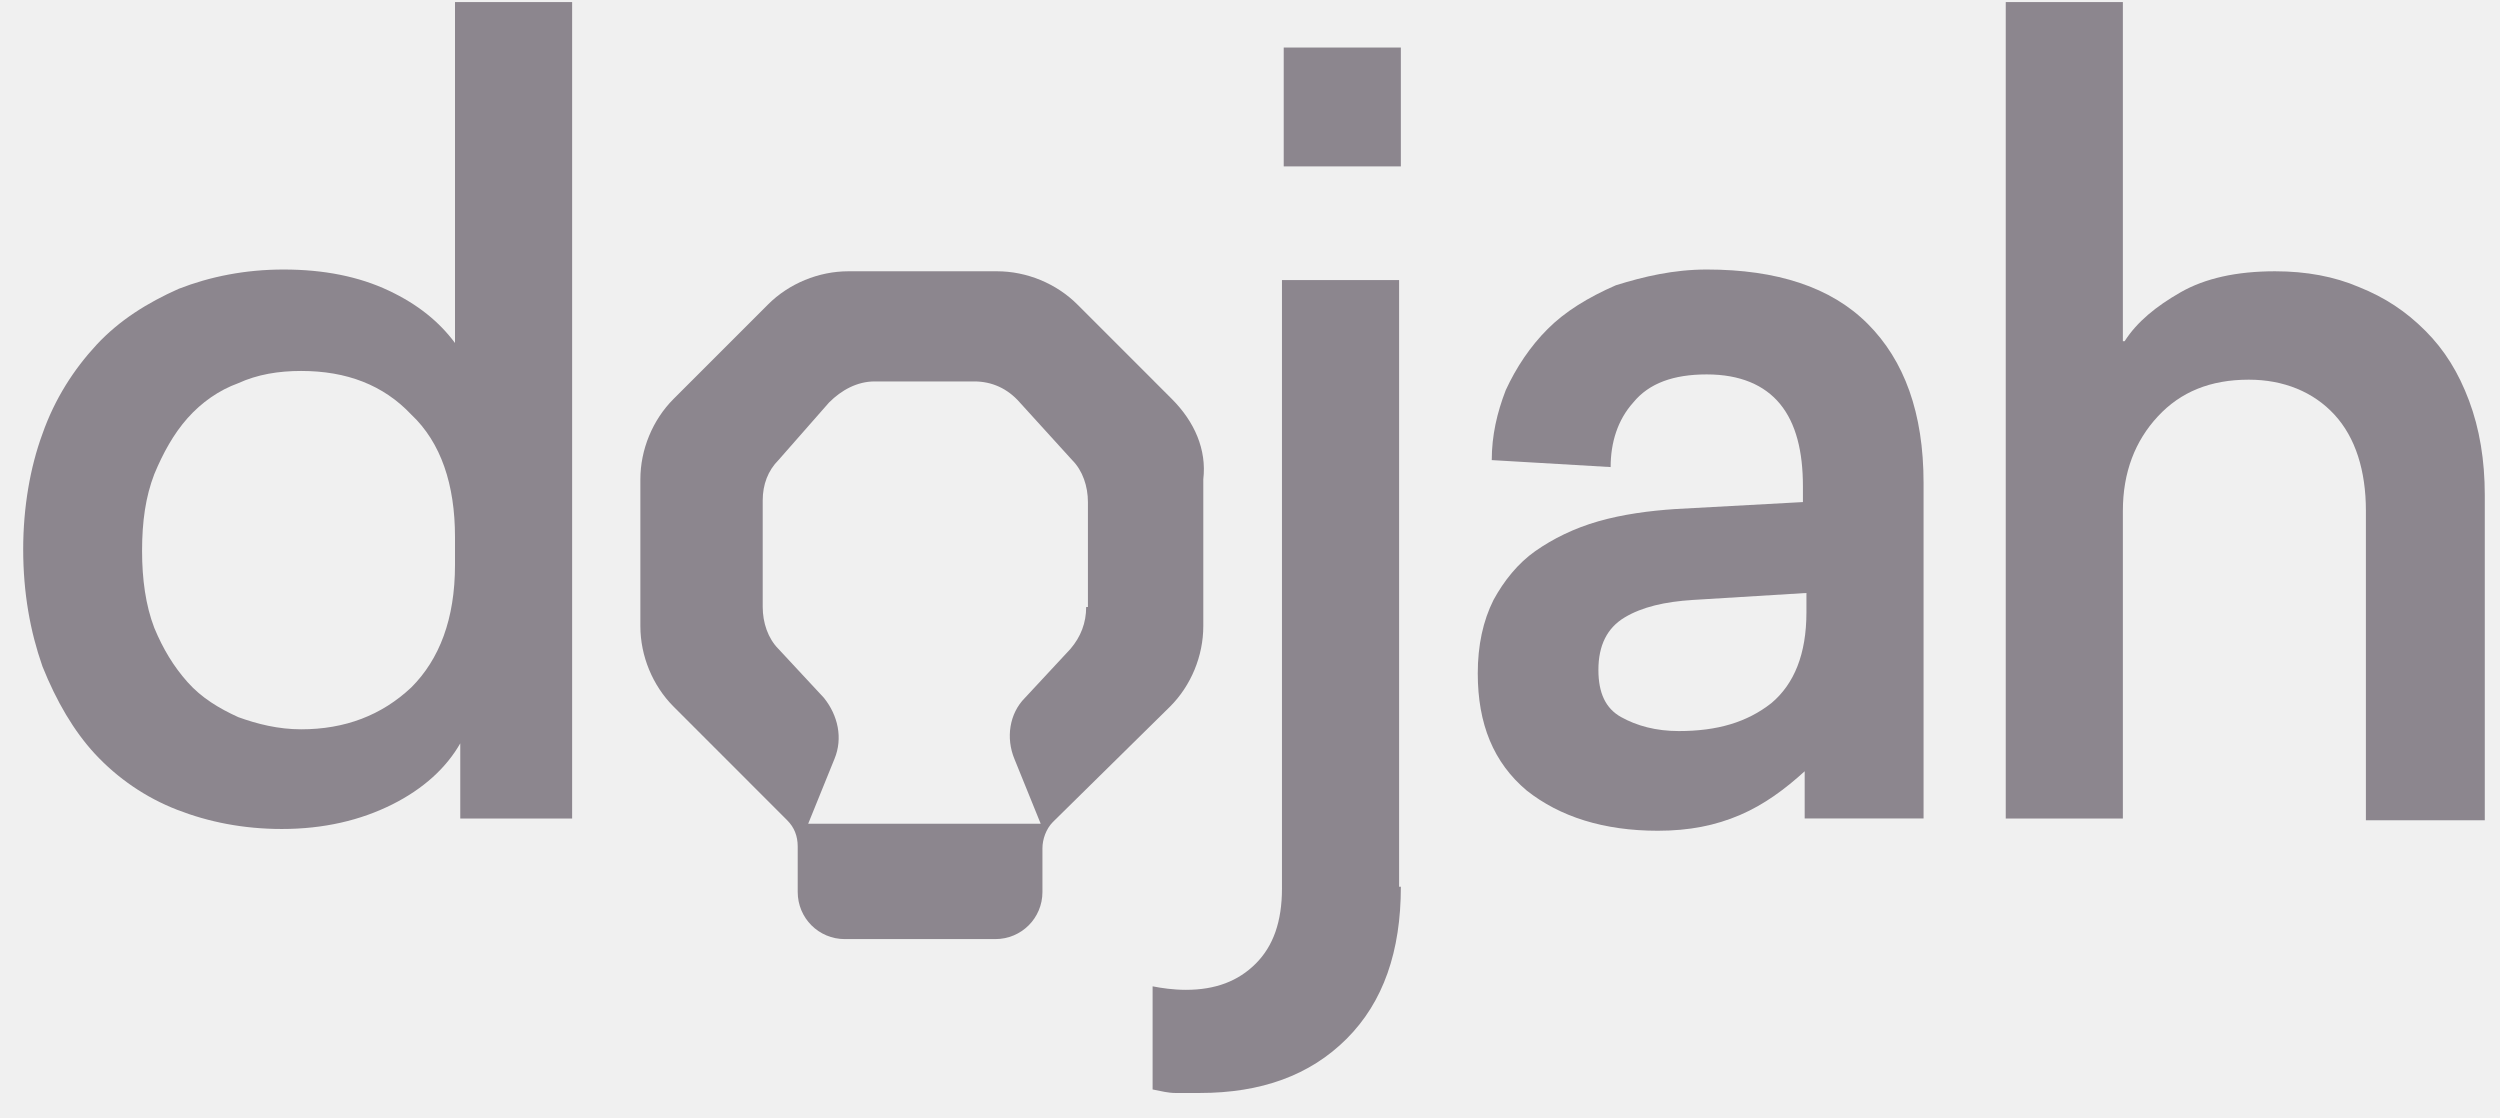
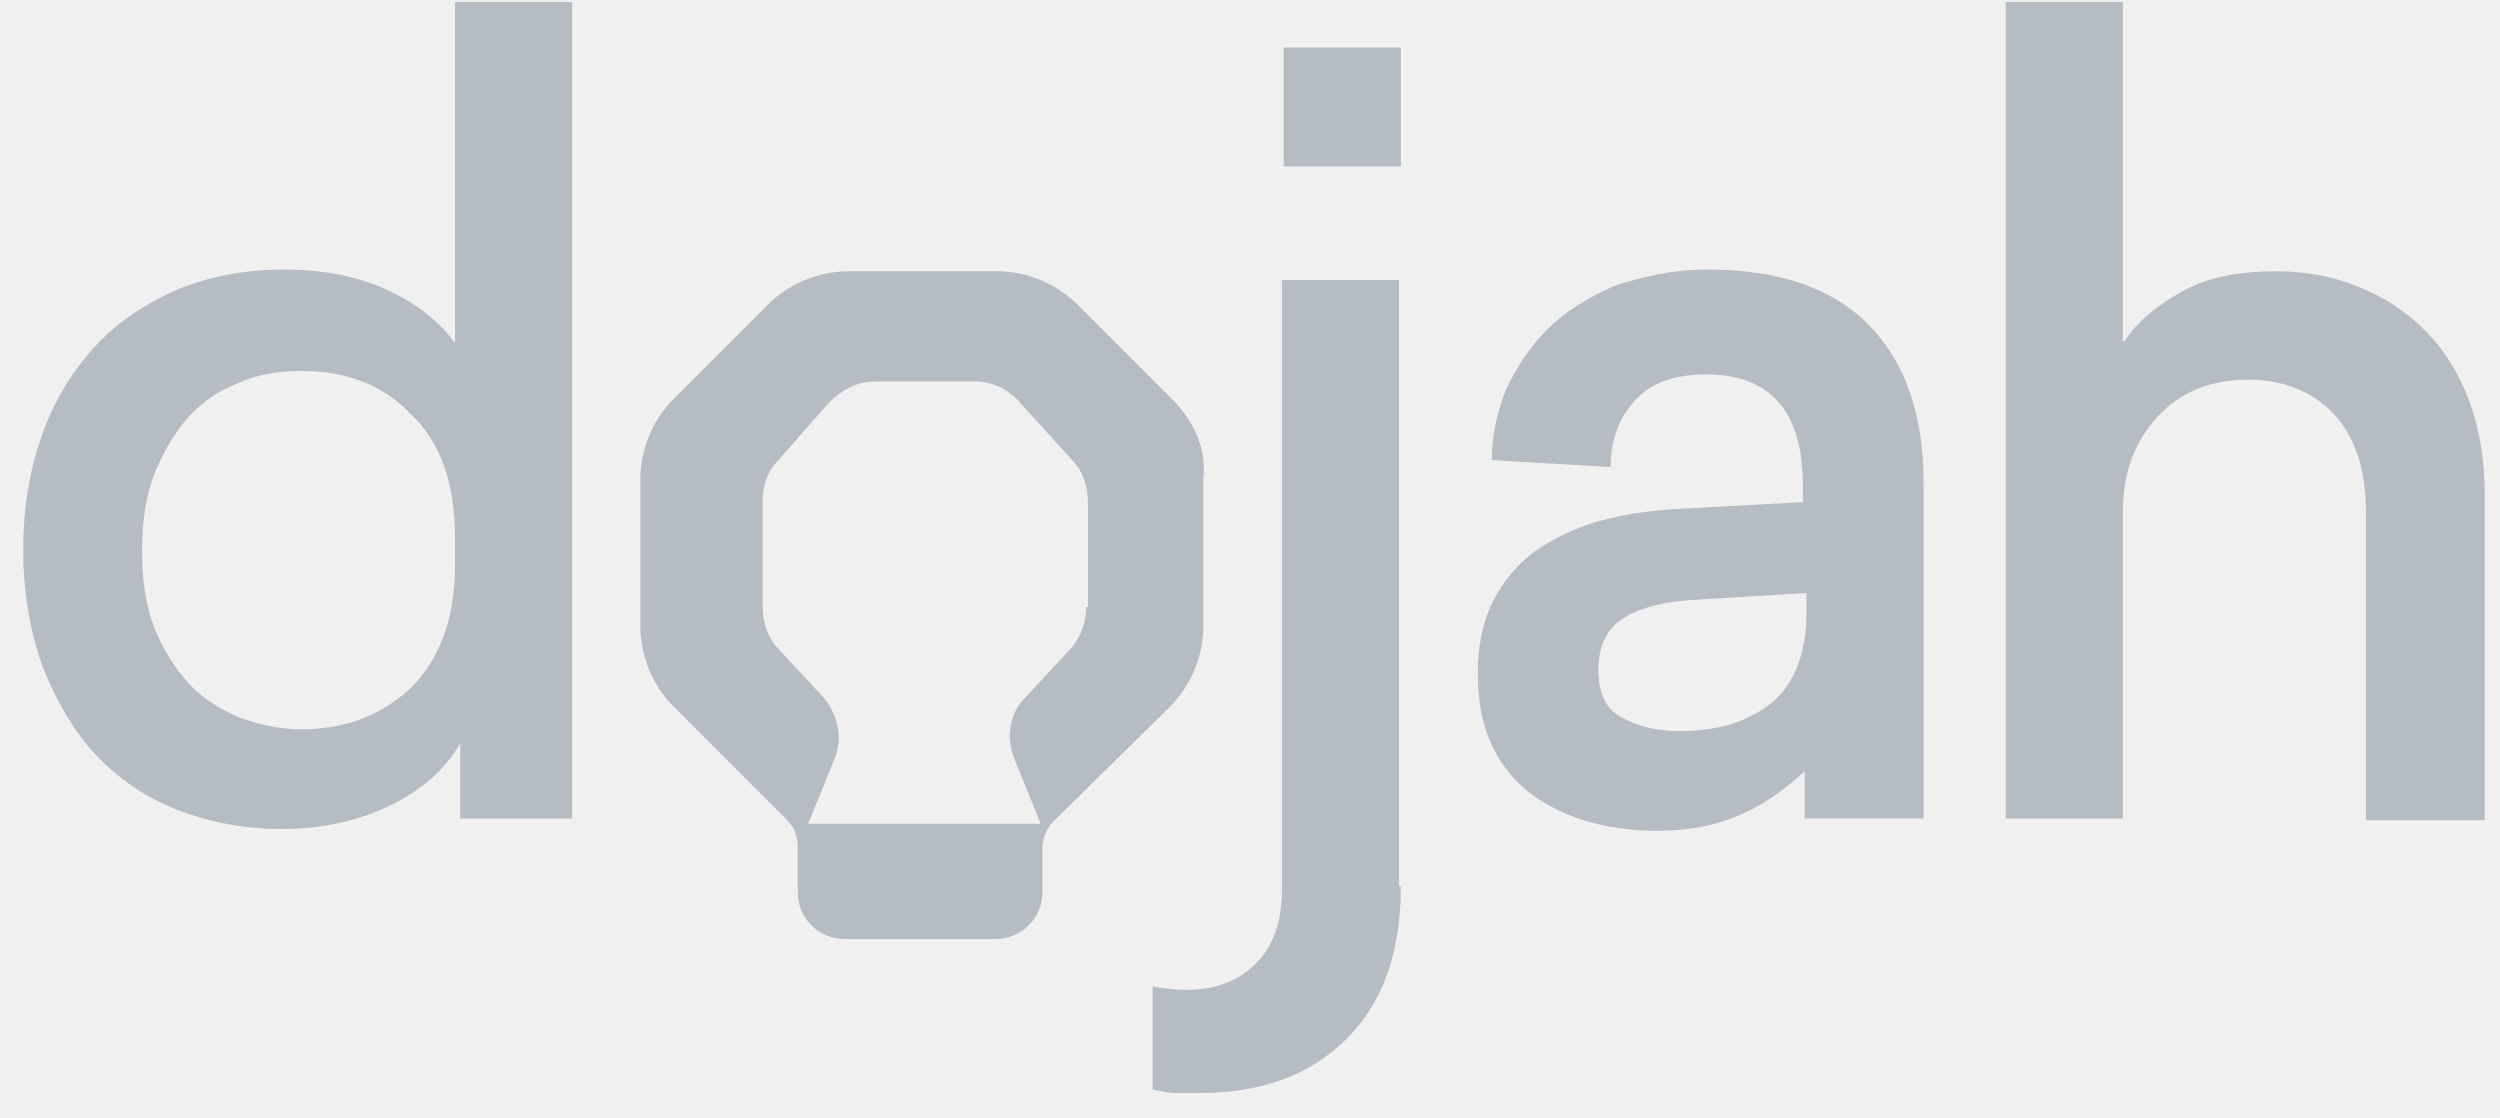
<svg xmlns="http://www.w3.org/2000/svg" width="47" height="21" viewBox="0 0 47 21" fill="none">
  <g clip-path="url(#clip0_6507_29136)">
-     <path d="M8.653 15.388V13.975C8.39 14.435 7.963 14.829 7.371 15.125C6.779 15.421 6.089 15.585 5.3 15.585C4.577 15.585 3.92 15.454 3.328 15.223C2.737 14.993 2.211 14.632 1.784 14.172C1.389 13.744 1.061 13.186 0.798 12.528C0.568 11.871 0.436 11.148 0.436 10.326C0.436 9.537 0.568 8.781 0.798 8.157C1.028 7.5 1.389 6.941 1.816 6.481C2.244 6.021 2.77 5.692 3.361 5.429C3.953 5.199 4.61 5.067 5.333 5.067C6.089 5.067 6.747 5.199 7.305 5.462C7.864 5.725 8.259 6.053 8.554 6.448V0.039H10.756V15.388H8.653ZM5.662 6.974C5.235 6.974 4.84 7.039 4.479 7.204C4.117 7.335 3.789 7.565 3.526 7.861C3.263 8.157 3.065 8.519 2.901 8.913C2.737 9.34 2.671 9.8 2.671 10.359C2.671 10.885 2.737 11.378 2.901 11.805C3.065 12.2 3.263 12.528 3.526 12.824C3.789 13.12 4.117 13.317 4.479 13.482C4.84 13.613 5.235 13.711 5.662 13.711C6.484 13.711 7.174 13.449 7.733 12.923C8.259 12.397 8.554 11.641 8.554 10.622V10.096C8.554 9.11 8.291 8.321 7.733 7.795C7.207 7.237 6.516 6.974 5.662 6.974Z" fill="#8C868E" />
-     <path d="M26.336 16.67C26.336 17.886 26.007 18.839 25.317 19.529C24.627 20.219 23.706 20.548 22.556 20.548C22.359 20.548 22.227 20.548 22.096 20.548C21.965 20.548 21.833 20.515 21.669 20.482V18.543C21.833 18.576 22.063 18.609 22.293 18.609C22.852 18.609 23.279 18.445 23.608 18.116C23.937 17.787 24.101 17.327 24.101 16.703V5.265H26.303V16.67H26.336ZM26.336 3.128H24.134V0.893H26.336V3.128Z" fill="#8C868E" />
-     <path d="M32.087 5.067C33.402 5.067 34.421 5.396 35.111 6.086C35.801 6.776 36.163 7.762 36.163 9.077V15.387H33.928V14.5C33.566 14.829 33.172 15.125 32.712 15.322C32.252 15.519 31.759 15.618 31.167 15.618C30.148 15.618 29.326 15.355 28.702 14.862C28.078 14.336 27.782 13.613 27.782 12.659C27.782 12.134 27.88 11.674 28.078 11.279C28.275 10.918 28.538 10.589 28.866 10.359C29.195 10.129 29.59 9.932 30.05 9.8C30.51 9.669 31.003 9.603 31.496 9.57L33.895 9.439V9.143C33.895 8.485 33.764 7.96 33.468 7.598C33.172 7.236 32.712 7.039 32.087 7.039C31.463 7.039 31.003 7.204 30.707 7.565C30.411 7.894 30.28 8.321 30.28 8.781L28.045 8.65C28.045 8.19 28.143 7.762 28.308 7.335C28.505 6.908 28.768 6.513 29.096 6.185C29.425 5.856 29.852 5.593 30.378 5.363C30.904 5.199 31.463 5.067 32.087 5.067ZM31.825 11.279C31.299 11.312 30.871 11.411 30.543 11.608C30.214 11.805 30.05 12.134 30.05 12.594C30.05 13.021 30.181 13.317 30.477 13.481C30.773 13.646 31.134 13.744 31.561 13.744C32.285 13.744 32.843 13.58 33.303 13.218C33.731 12.857 33.961 12.298 33.961 11.509V11.148L31.825 11.279Z" fill="#8C868E" />
-     <path d="M39.943 6.415C40.173 6.053 40.535 5.758 40.995 5.495C41.455 5.232 42.047 5.1 42.77 5.1C43.361 5.1 43.887 5.199 44.347 5.396C44.84 5.593 45.235 5.856 45.596 6.218C45.958 6.579 46.221 7.006 46.418 7.532C46.615 8.058 46.714 8.65 46.714 9.307V15.421H44.479V9.603C44.479 8.847 44.282 8.223 43.887 7.795C43.493 7.368 42.934 7.138 42.277 7.138C41.553 7.138 40.995 7.368 40.568 7.828C40.14 8.288 39.91 8.88 39.91 9.603V15.388H37.708V0.039H39.91V6.415H39.943Z" fill="#8C868E" />
-     <path d="M22.03 7.5L20.255 5.725C19.861 5.33 19.302 5.1 18.744 5.1H15.95C15.391 5.1 14.832 5.33 14.438 5.725L12.663 7.5C12.269 7.894 12.039 8.453 12.039 9.011V11.772C12.039 12.331 12.269 12.89 12.663 13.284L14.799 15.421C14.931 15.552 14.997 15.716 14.997 15.914V16.768C14.997 17.261 15.391 17.655 15.884 17.655H18.711C19.204 17.655 19.598 17.261 19.598 16.768V15.947C19.598 15.782 19.664 15.585 19.795 15.453L21.997 13.284C22.392 12.89 22.622 12.331 22.622 11.772V9.011C22.688 8.453 22.457 7.927 22.03 7.5ZM20.42 11.411C20.42 11.707 20.321 11.97 20.124 12.2L19.269 13.12C18.974 13.416 18.908 13.876 19.072 14.27L19.565 15.486H15.194L15.687 14.27C15.851 13.876 15.753 13.448 15.49 13.12L14.635 12.2C14.438 12.002 14.339 11.707 14.339 11.411V9.406C14.339 9.11 14.438 8.847 14.635 8.65L15.588 7.565C15.818 7.335 16.114 7.171 16.443 7.171H18.316C18.645 7.171 18.941 7.302 19.171 7.565L20.157 8.65C20.354 8.847 20.453 9.143 20.453 9.439V11.411H20.42Z" fill="#8C868E" />
+     <path d="M8.653 15.388V13.975C8.39 14.435 7.963 14.829 7.371 15.125C6.779 15.421 6.089 15.585 5.3 15.585C4.577 15.585 3.92 15.454 3.328 15.223C2.737 14.993 2.211 14.632 1.784 14.172C1.389 13.744 1.061 13.186 0.798 12.528C0.568 11.871 0.436 11.148 0.436 10.326C0.436 9.537 0.568 8.781 0.798 8.157C1.028 7.5 1.389 6.941 1.816 6.481C2.244 6.021 2.77 5.692 3.361 5.429C3.953 5.199 4.61 5.067 5.333 5.067C6.089 5.067 6.747 5.199 7.305 5.462C7.864 5.725 8.259 6.053 8.554 6.448V0.039H10.756V15.388H8.653ZM5.662 6.974C5.235 6.974 4.84 7.039 4.479 7.204C4.117 7.335 3.789 7.565 3.526 7.861C3.263 8.157 3.065 8.519 2.901 8.913C2.737 9.34 2.671 9.8 2.671 10.359C2.671 10.885 2.737 11.378 2.901 11.805C3.065 12.2 3.263 12.528 3.526 12.824C3.789 13.12 4.117 13.317 4.479 13.482C4.84 13.613 5.235 13.711 5.662 13.711C6.484 13.711 7.174 13.449 7.733 12.923C8.259 12.397 8.554 11.641 8.554 10.622V10.096C8.554 9.11 8.291 8.321 7.733 7.795C7.207 7.237 6.516 6.974 5.662 6.974Z" fill="#B5BCC3" />
+     <path d="M26.336 16.67C26.336 17.886 26.007 18.839 25.317 19.529C24.627 20.219 23.706 20.548 22.556 20.548C22.359 20.548 22.227 20.548 22.096 20.548C21.965 20.548 21.833 20.515 21.669 20.482V18.543C21.833 18.576 22.063 18.609 22.293 18.609C22.852 18.609 23.279 18.445 23.608 18.116C23.937 17.787 24.101 17.327 24.101 16.703V5.265H26.303V16.67H26.336ZM26.336 3.128H24.134V0.893H26.336V3.128Z" fill="#B5BCC3" />
+     <path d="M32.087 5.067C33.402 5.067 34.421 5.396 35.111 6.086C35.801 6.776 36.163 7.762 36.163 9.077V15.387H33.928V14.5C33.566 14.829 33.172 15.125 32.712 15.322C32.252 15.519 31.759 15.618 31.167 15.618C30.148 15.618 29.326 15.355 28.702 14.862C28.078 14.336 27.782 13.613 27.782 12.659C27.782 12.134 27.88 11.674 28.078 11.279C28.275 10.918 28.538 10.589 28.866 10.359C29.195 10.129 29.59 9.932 30.05 9.8C30.51 9.669 31.003 9.603 31.496 9.57L33.895 9.439V9.143C33.895 8.485 33.764 7.96 33.468 7.598C33.172 7.236 32.712 7.039 32.087 7.039C31.463 7.039 31.003 7.204 30.707 7.565C30.411 7.894 30.28 8.321 30.28 8.781L28.045 8.65C28.045 8.19 28.143 7.762 28.308 7.335C28.505 6.908 28.768 6.513 29.096 6.185C29.425 5.856 29.852 5.593 30.378 5.363C30.904 5.199 31.463 5.067 32.087 5.067ZM31.825 11.279C31.299 11.312 30.871 11.411 30.543 11.608C30.214 11.805 30.05 12.134 30.05 12.594C30.05 13.021 30.181 13.317 30.477 13.481C30.773 13.646 31.134 13.744 31.561 13.744C32.285 13.744 32.843 13.58 33.303 13.218C33.731 12.857 33.961 12.298 33.961 11.509V11.148L31.825 11.279Z" fill="#B5BCC3" />
+     <path d="M39.943 6.415C40.173 6.053 40.535 5.758 40.995 5.495C41.455 5.232 42.047 5.1 42.77 5.1C43.361 5.1 43.887 5.199 44.347 5.396C44.84 5.593 45.235 5.856 45.596 6.218C45.958 6.579 46.221 7.006 46.418 7.532C46.615 8.058 46.714 8.65 46.714 9.307V15.421H44.479V9.603C44.479 8.847 44.282 8.223 43.887 7.795C43.493 7.368 42.934 7.138 42.277 7.138C41.553 7.138 40.995 7.368 40.568 7.828C40.14 8.288 39.91 8.88 39.91 9.603V15.388H37.708V0.039H39.91V6.415H39.943Z" fill="#B5BCC3" />
+     <path d="M22.03 7.5L20.255 5.725C19.861 5.33 19.302 5.1 18.744 5.1H15.95C15.391 5.1 14.832 5.33 14.438 5.725L12.663 7.5C12.269 7.894 12.039 8.453 12.039 9.011V11.772C12.039 12.331 12.269 12.89 12.663 13.284L14.799 15.421C14.931 15.552 14.997 15.716 14.997 15.914V16.768C14.997 17.261 15.391 17.655 15.884 17.655H18.711C19.204 17.655 19.598 17.261 19.598 16.768V15.947C19.598 15.782 19.664 15.585 19.795 15.453L21.997 13.284C22.392 12.89 22.622 12.331 22.622 11.772V9.011C22.688 8.453 22.457 7.927 22.03 7.5ZM20.42 11.411C20.42 11.707 20.321 11.97 20.124 12.2L19.269 13.12C18.974 13.416 18.908 13.876 19.072 14.27L19.565 15.486H15.194L15.687 14.27C15.851 13.876 15.753 13.448 15.49 13.12L14.635 12.2C14.438 12.002 14.339 11.707 14.339 11.411V9.406C14.339 9.11 14.438 8.847 14.635 8.65L15.588 7.565C15.818 7.335 16.114 7.171 16.443 7.171H18.316C18.645 7.171 18.941 7.302 19.171 7.565L20.157 8.65C20.354 8.847 20.453 9.143 20.453 9.439V11.411H20.42Z" fill="#B5BCC3" />
  </g>
  <defs>
    <clipPath id="clip0_6507_29136">
      <rect width="46.277" height="20.721" fill="white" transform="translate(0.436035 0.0386963)" />
    </clipPath>
  </defs>
</svg>
